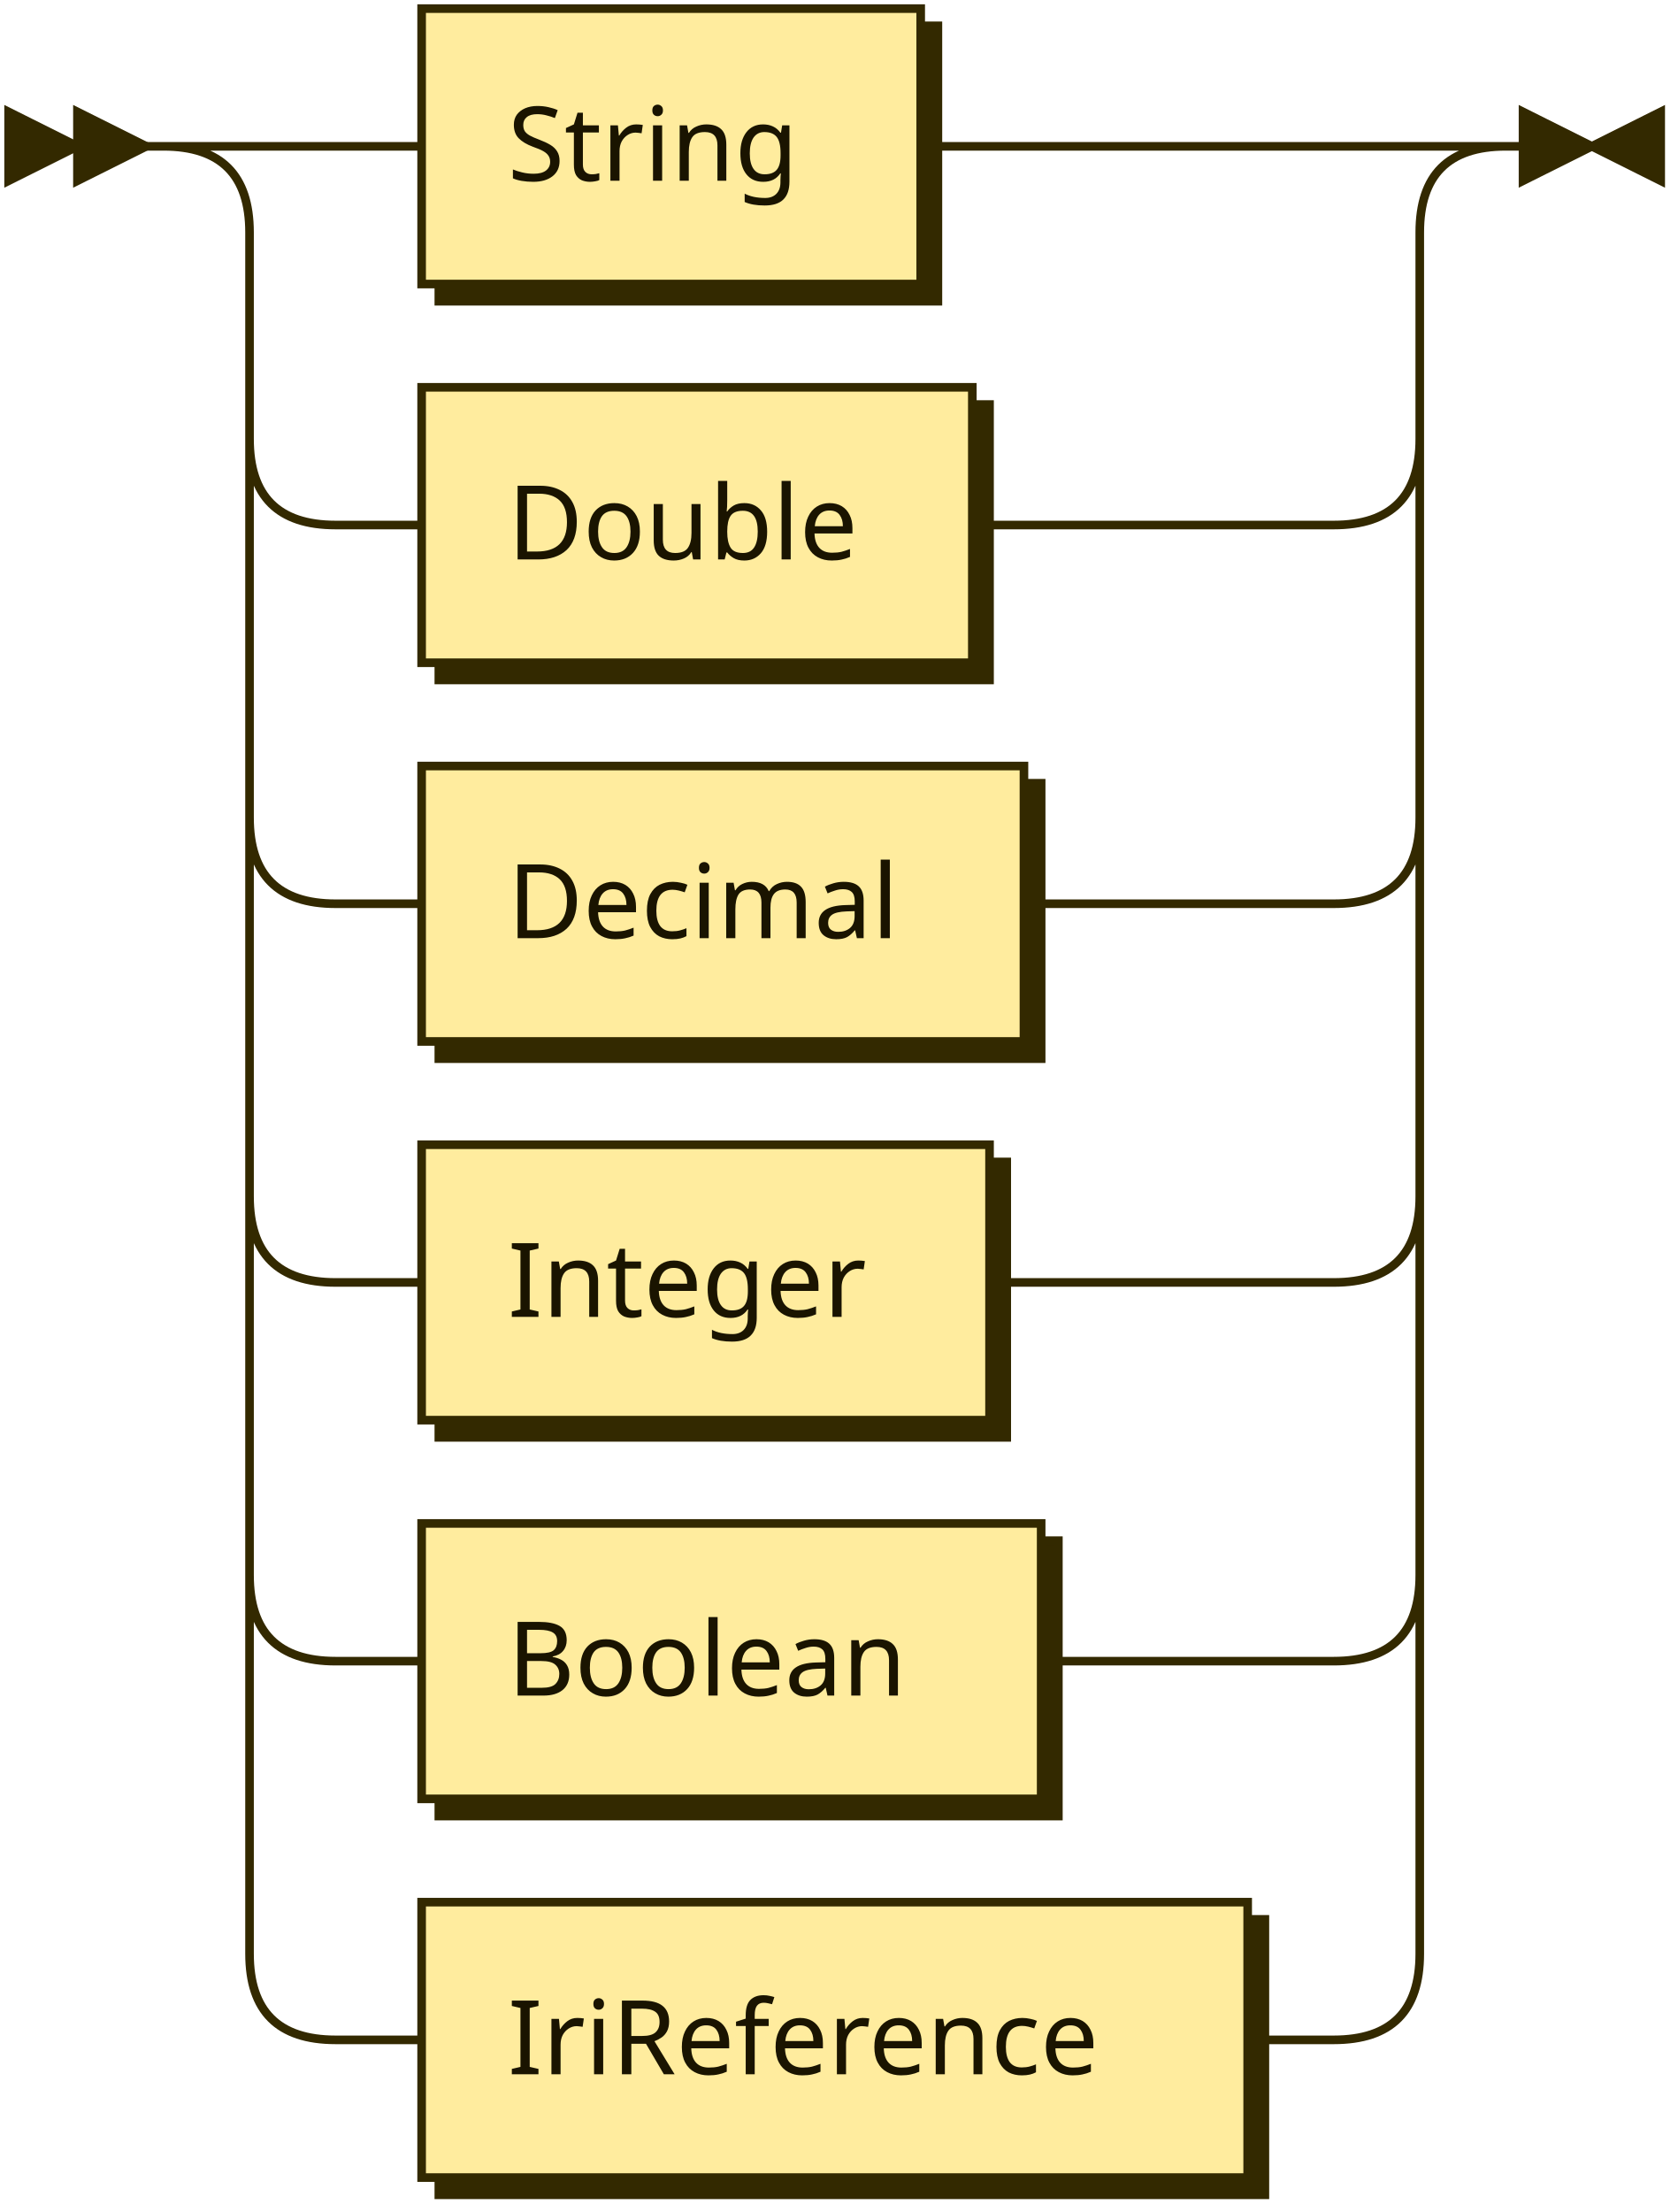
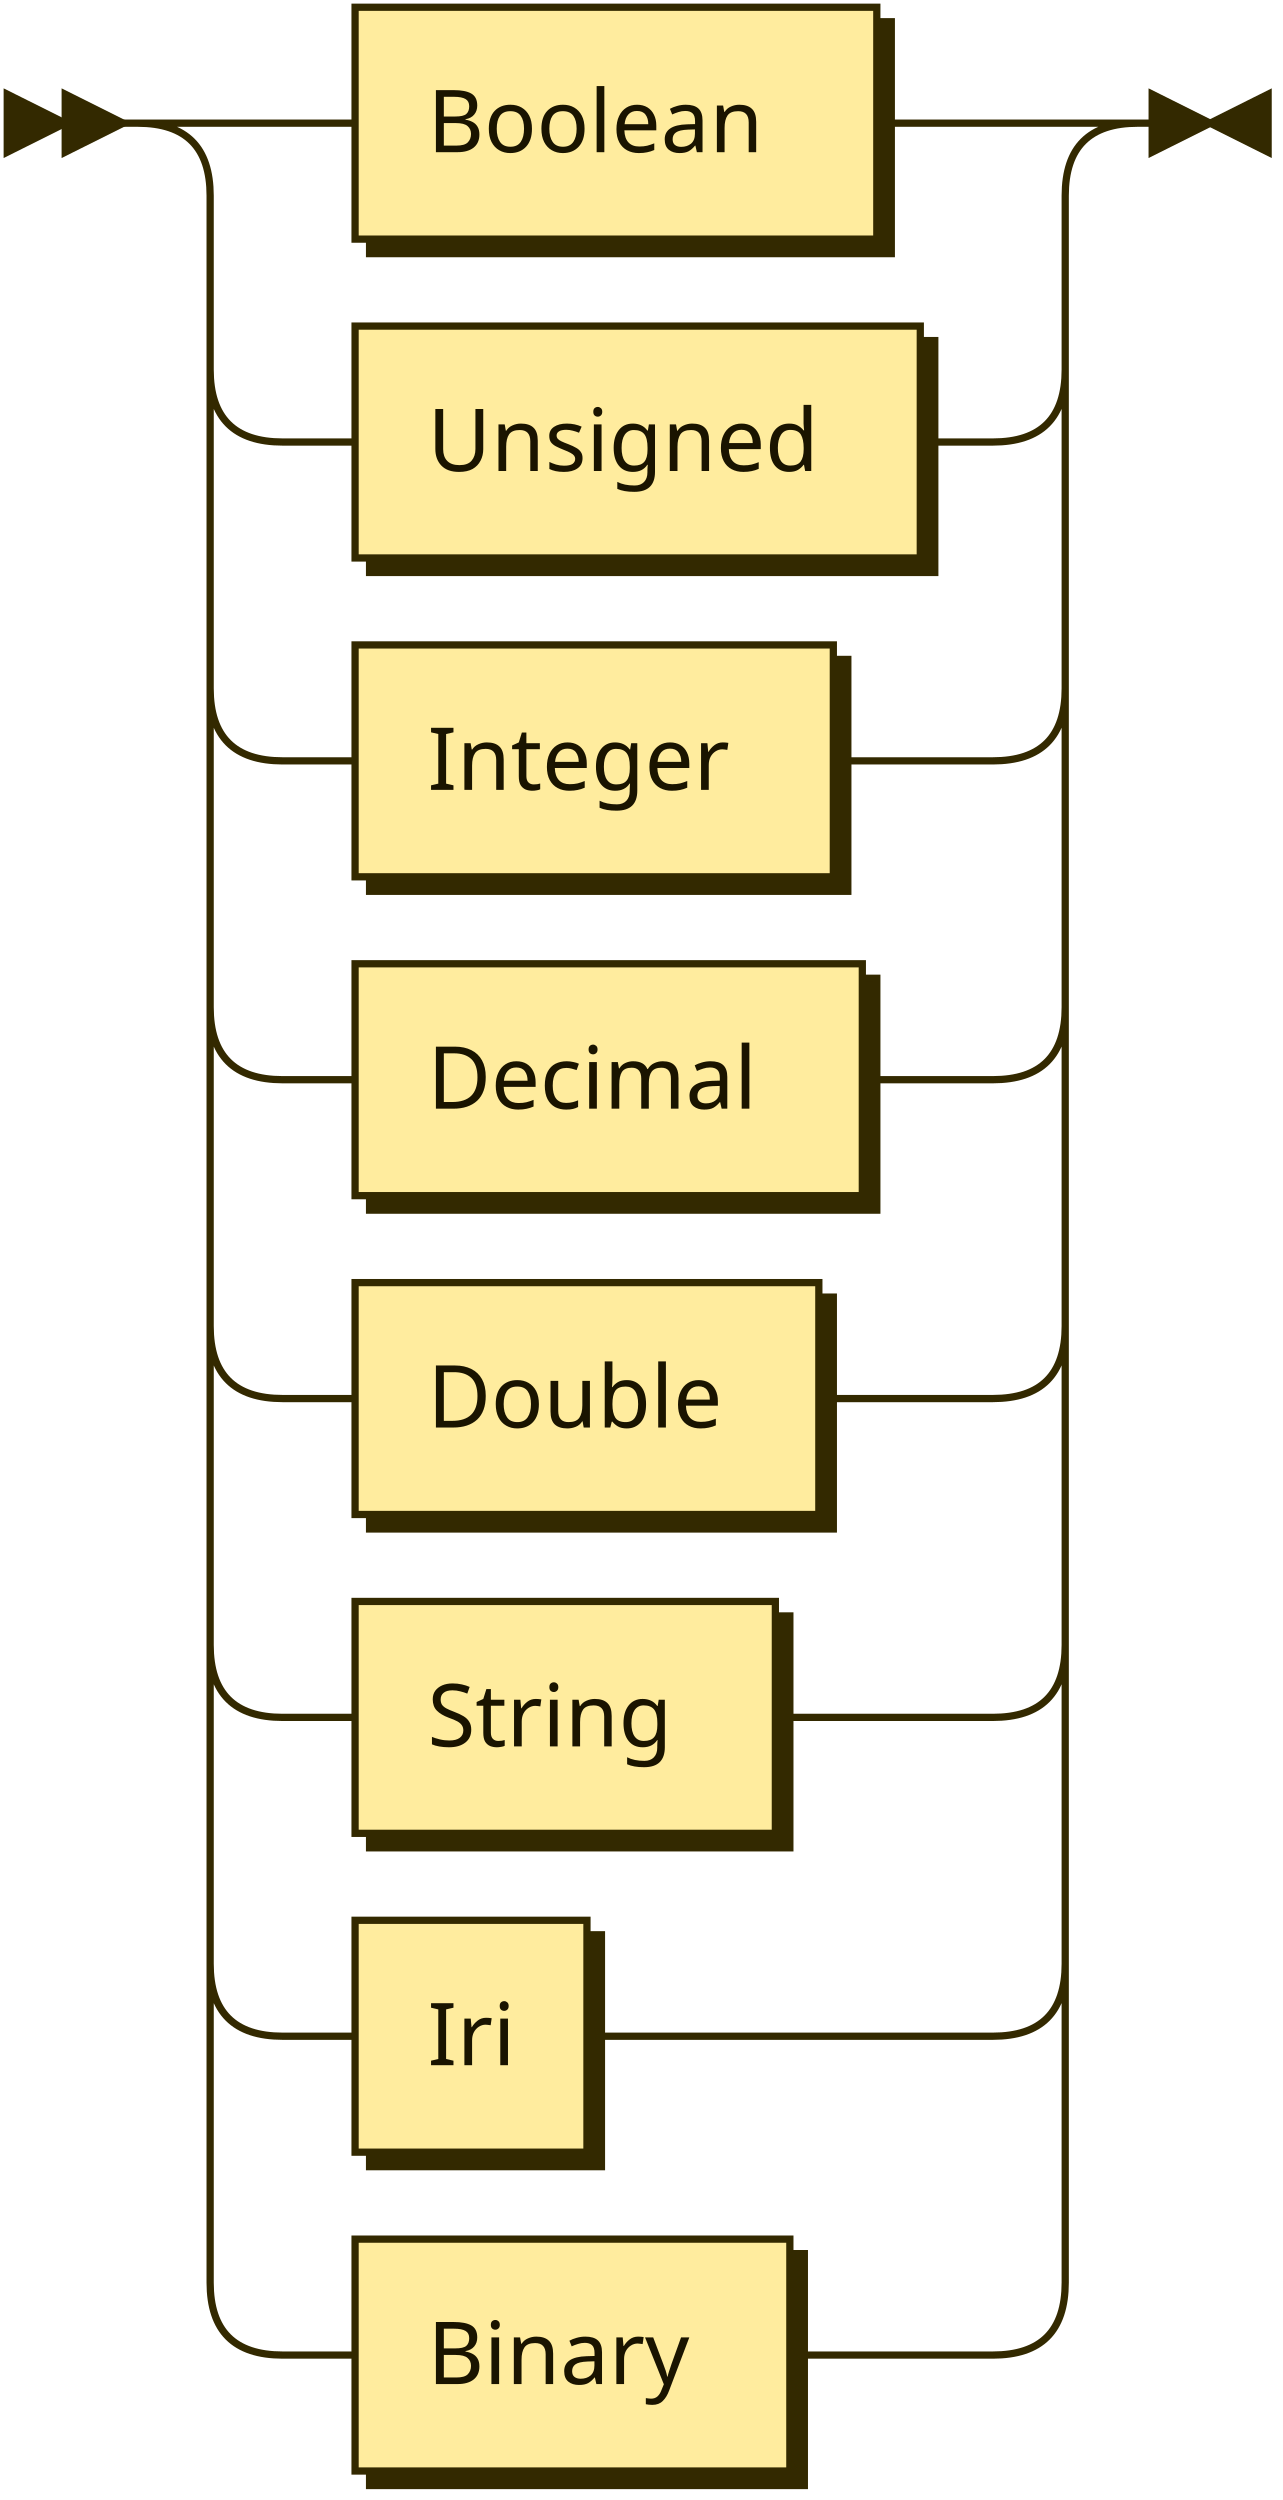
- <svg xmlns="http://www.w3.org/2000/svg" xmlns:xlink="http://www.w3.org/1999/xlink" width="195" height="257">
+ <svg xmlns="http://www.w3.org/2000/svg" xmlns:xlink="http://www.w3.org/1999/xlink" width="177" height="345">
  <defs>
    <style type="text/css">
    @namespace "http://www.w3.org/2000/svg";
    .line                 {fill: none; stroke: #332900; stroke-width: 1;}
    .bold-line            {stroke: #141000; shape-rendering: crispEdges; stroke-width: 2;}
    .thin-line            {stroke: #1F1800; shape-rendering: crispEdges}
    .filled               {fill: #332900; stroke: none;}
    text.terminal         {font-family: Verdana, Sans-serif;
                            font-size: 12px;
                            fill: #141000;
                            font-weight: bold;
                          }
    text.nonterminal      {font-family: Verdana, Sans-serif;
                            font-size: 12px;
                            fill: #1A1400;
                            font-weight: normal;
                          }
    text.regexp           {font-family: Verdana, Sans-serif;
                            font-size: 12px;
                            fill: #1F1800;
                            font-weight: normal;
                          }
    rect, circle, polygon {fill: #332900; stroke: #332900;}
    rect.terminal         {fill: #FFDB4D; stroke: #332900; stroke-width: 1;}
    rect.nonterminal      {fill: #FFEC9E; stroke: #332900; stroke-width: 1;}
    rect.text             {fill: none; stroke: none;}
    polygon.regexp        {fill: #FFF4C7; stroke: #332900; stroke-width: 1;}
  </style>
  </defs>
  <polygon points="9 17 1 13 1 21" />
  <polygon points="17 17 9 13 9 21" />
-   <a xlink:href="#String" xlink:title="String">
-     <rect x="51" y="3" width="58" height="32" />
-     <rect x="49" y="1" width="58" height="32" class="nonterminal" />
-     <text class="nonterminal" x="59" y="21">String</text>
+   <a xlink:href="#Boolean" xlink:title="Boolean">
+     <rect x="51" y="3" width="72" height="32" />
+     <rect x="49" y="1" width="72" height="32" class="nonterminal" />
+     <text class="nonterminal" x="59" y="21">Boolean</text>
+   </a>
+   <a xlink:href="#Unsigned" xlink:title="Unsigned">
+     <rect x="51" y="47" width="78" height="32" />
+     <rect x="49" y="45" width="78" height="32" class="nonterminal" />
+     <text class="nonterminal" x="59" y="65">Unsigned</text>
+   </a>
+   <a xlink:href="#Integer" xlink:title="Integer">
+     <rect x="51" y="91" width="66" height="32" />
+     <rect x="49" y="89" width="66" height="32" class="nonterminal" />
+     <text class="nonterminal" x="59" y="109">Integer</text>
+   </a>
+   <a xlink:href="#Decimal" xlink:title="Decimal">
+     <rect x="51" y="135" width="70" height="32" />
+     <rect x="49" y="133" width="70" height="32" class="nonterminal" />
+     <text class="nonterminal" x="59" y="153">Decimal</text>
  </a>
  <a xlink:href="#Double" xlink:title="Double">
-     <rect x="51" y="47" width="64" height="32" />
-     <rect x="49" y="45" width="64" height="32" class="nonterminal" />
-     <text class="nonterminal" x="59" y="65">Double</text>
+     <rect x="51" y="179" width="64" height="32" />
+     <rect x="49" y="177" width="64" height="32" class="nonterminal" />
+     <text class="nonterminal" x="59" y="197">Double</text>
  </a>
-   <a xlink:href="#Decimal" xlink:title="Decimal">
-     <rect x="51" y="91" width="70" height="32" />
-     <rect x="49" y="89" width="70" height="32" class="nonterminal" />
-     <text class="nonterminal" x="59" y="109">Decimal</text>
+   <a xlink:href="#String" xlink:title="String">
+     <rect x="51" y="223" width="58" height="32" />
+     <rect x="49" y="221" width="58" height="32" class="nonterminal" />
+     <text class="nonterminal" x="59" y="241">String</text>
  </a>
-   <a xlink:href="#Integer" xlink:title="Integer">
-     <rect x="51" y="135" width="66" height="32" />
-     <rect x="49" y="133" width="66" height="32" class="nonterminal" />
-     <text class="nonterminal" x="59" y="153">Integer</text>
+   <a xlink:href="#Iri" xlink:title="Iri">
+     <rect x="51" y="267" width="32" height="32" />
+     <rect x="49" y="265" width="32" height="32" class="nonterminal" />
+     <text class="nonterminal" x="59" y="285">Iri</text>
  </a>
-   <a xlink:href="#Boolean" xlink:title="Boolean">
-     <rect x="51" y="179" width="72" height="32" />
-     <rect x="49" y="177" width="72" height="32" class="nonterminal" />
-     <text class="nonterminal" x="59" y="197">Boolean</text>
+   <a xlink:href="#Binary" xlink:title="Binary">
+     <rect x="51" y="311" width="60" height="32" />
+     <rect x="49" y="309" width="60" height="32" class="nonterminal" />
+     <text class="nonterminal" x="59" y="329">Binary</text>
  </a>
-   <a xlink:href="#IriReference" xlink:title="IriReference">
-     <rect x="51" y="223" width="96" height="32" />
-     <rect x="49" y="221" width="96" height="32" class="nonterminal" />
-     <text class="nonterminal" x="59" y="241">IriReference</text>
-   </a>
-   <path class="line" d="m17 17 h2 m20 0 h10 m58 0 h10 m0 0 h38 m-136 0 h20 m116 0 h20 m-156 0 q10 0 10 10 m136 0 q0 -10 10 -10 m-146 10 v24 m136 0 v-24 m-136 24 q0 10 10 10 m116 0 q10 0 10 -10 m-126 10 h10 m64 0 h10 m0 0 h32 m-126 -10 v20 m136 0 v-20 m-136 20 v24 m136 0 v-24 m-136 24 q0 10 10 10 m116 0 q10 0 10 -10 m-126 10 h10 m70 0 h10 m0 0 h26 m-126 -10 v20 m136 0 v-20 m-136 20 v24 m136 0 v-24 m-136 24 q0 10 10 10 m116 0 q10 0 10 -10 m-126 10 h10 m66 0 h10 m0 0 h30 m-126 -10 v20 m136 0 v-20 m-136 20 v24 m136 0 v-24 m-136 24 q0 10 10 10 m116 0 q10 0 10 -10 m-126 10 h10 m72 0 h10 m0 0 h24 m-126 -10 v20 m136 0 v-20 m-136 20 v24 m136 0 v-24 m-136 24 q0 10 10 10 m116 0 q10 0 10 -10 m-126 10 h10 m96 0 h10 m23 -220 h-3" />
-   <polygon points="185 17 193 13 193 21" />
-   <polygon points="185 17 177 13 177 21" />
+   <path class="line" d="m17 17 h2 m20 0 h10 m72 0 h10 m0 0 h6 m-118 0 h20 m98 0 h20 m-138 0 q10 0 10 10 m118 0 q0 -10 10 -10 m-128 10 v24 m118 0 v-24 m-118 24 q0 10 10 10 m98 0 q10 0 10 -10 m-108 10 h10 m78 0 h10 m-108 -10 v20 m118 0 v-20 m-118 20 v24 m118 0 v-24 m-118 24 q0 10 10 10 m98 0 q10 0 10 -10 m-108 10 h10 m66 0 h10 m0 0 h12 m-108 -10 v20 m118 0 v-20 m-118 20 v24 m118 0 v-24 m-118 24 q0 10 10 10 m98 0 q10 0 10 -10 m-108 10 h10 m70 0 h10 m0 0 h8 m-108 -10 v20 m118 0 v-20 m-118 20 v24 m118 0 v-24 m-118 24 q0 10 10 10 m98 0 q10 0 10 -10 m-108 10 h10 m64 0 h10 m0 0 h14 m-108 -10 v20 m118 0 v-20 m-118 20 v24 m118 0 v-24 m-118 24 q0 10 10 10 m98 0 q10 0 10 -10 m-108 10 h10 m58 0 h10 m0 0 h20 m-108 -10 v20 m118 0 v-20 m-118 20 v24 m118 0 v-24 m-118 24 q0 10 10 10 m98 0 q10 0 10 -10 m-108 10 h10 m32 0 h10 m0 0 h46 m-108 -10 v20 m118 0 v-20 m-118 20 v24 m118 0 v-24 m-118 24 q0 10 10 10 m98 0 q10 0 10 -10 m-108 10 h10 m60 0 h10 m0 0 h18 m23 -308 h-3" />
+   <polygon points="167 17 175 13 175 21" />
+   <polygon points="167 17 159 13 159 21" />
</svg>
